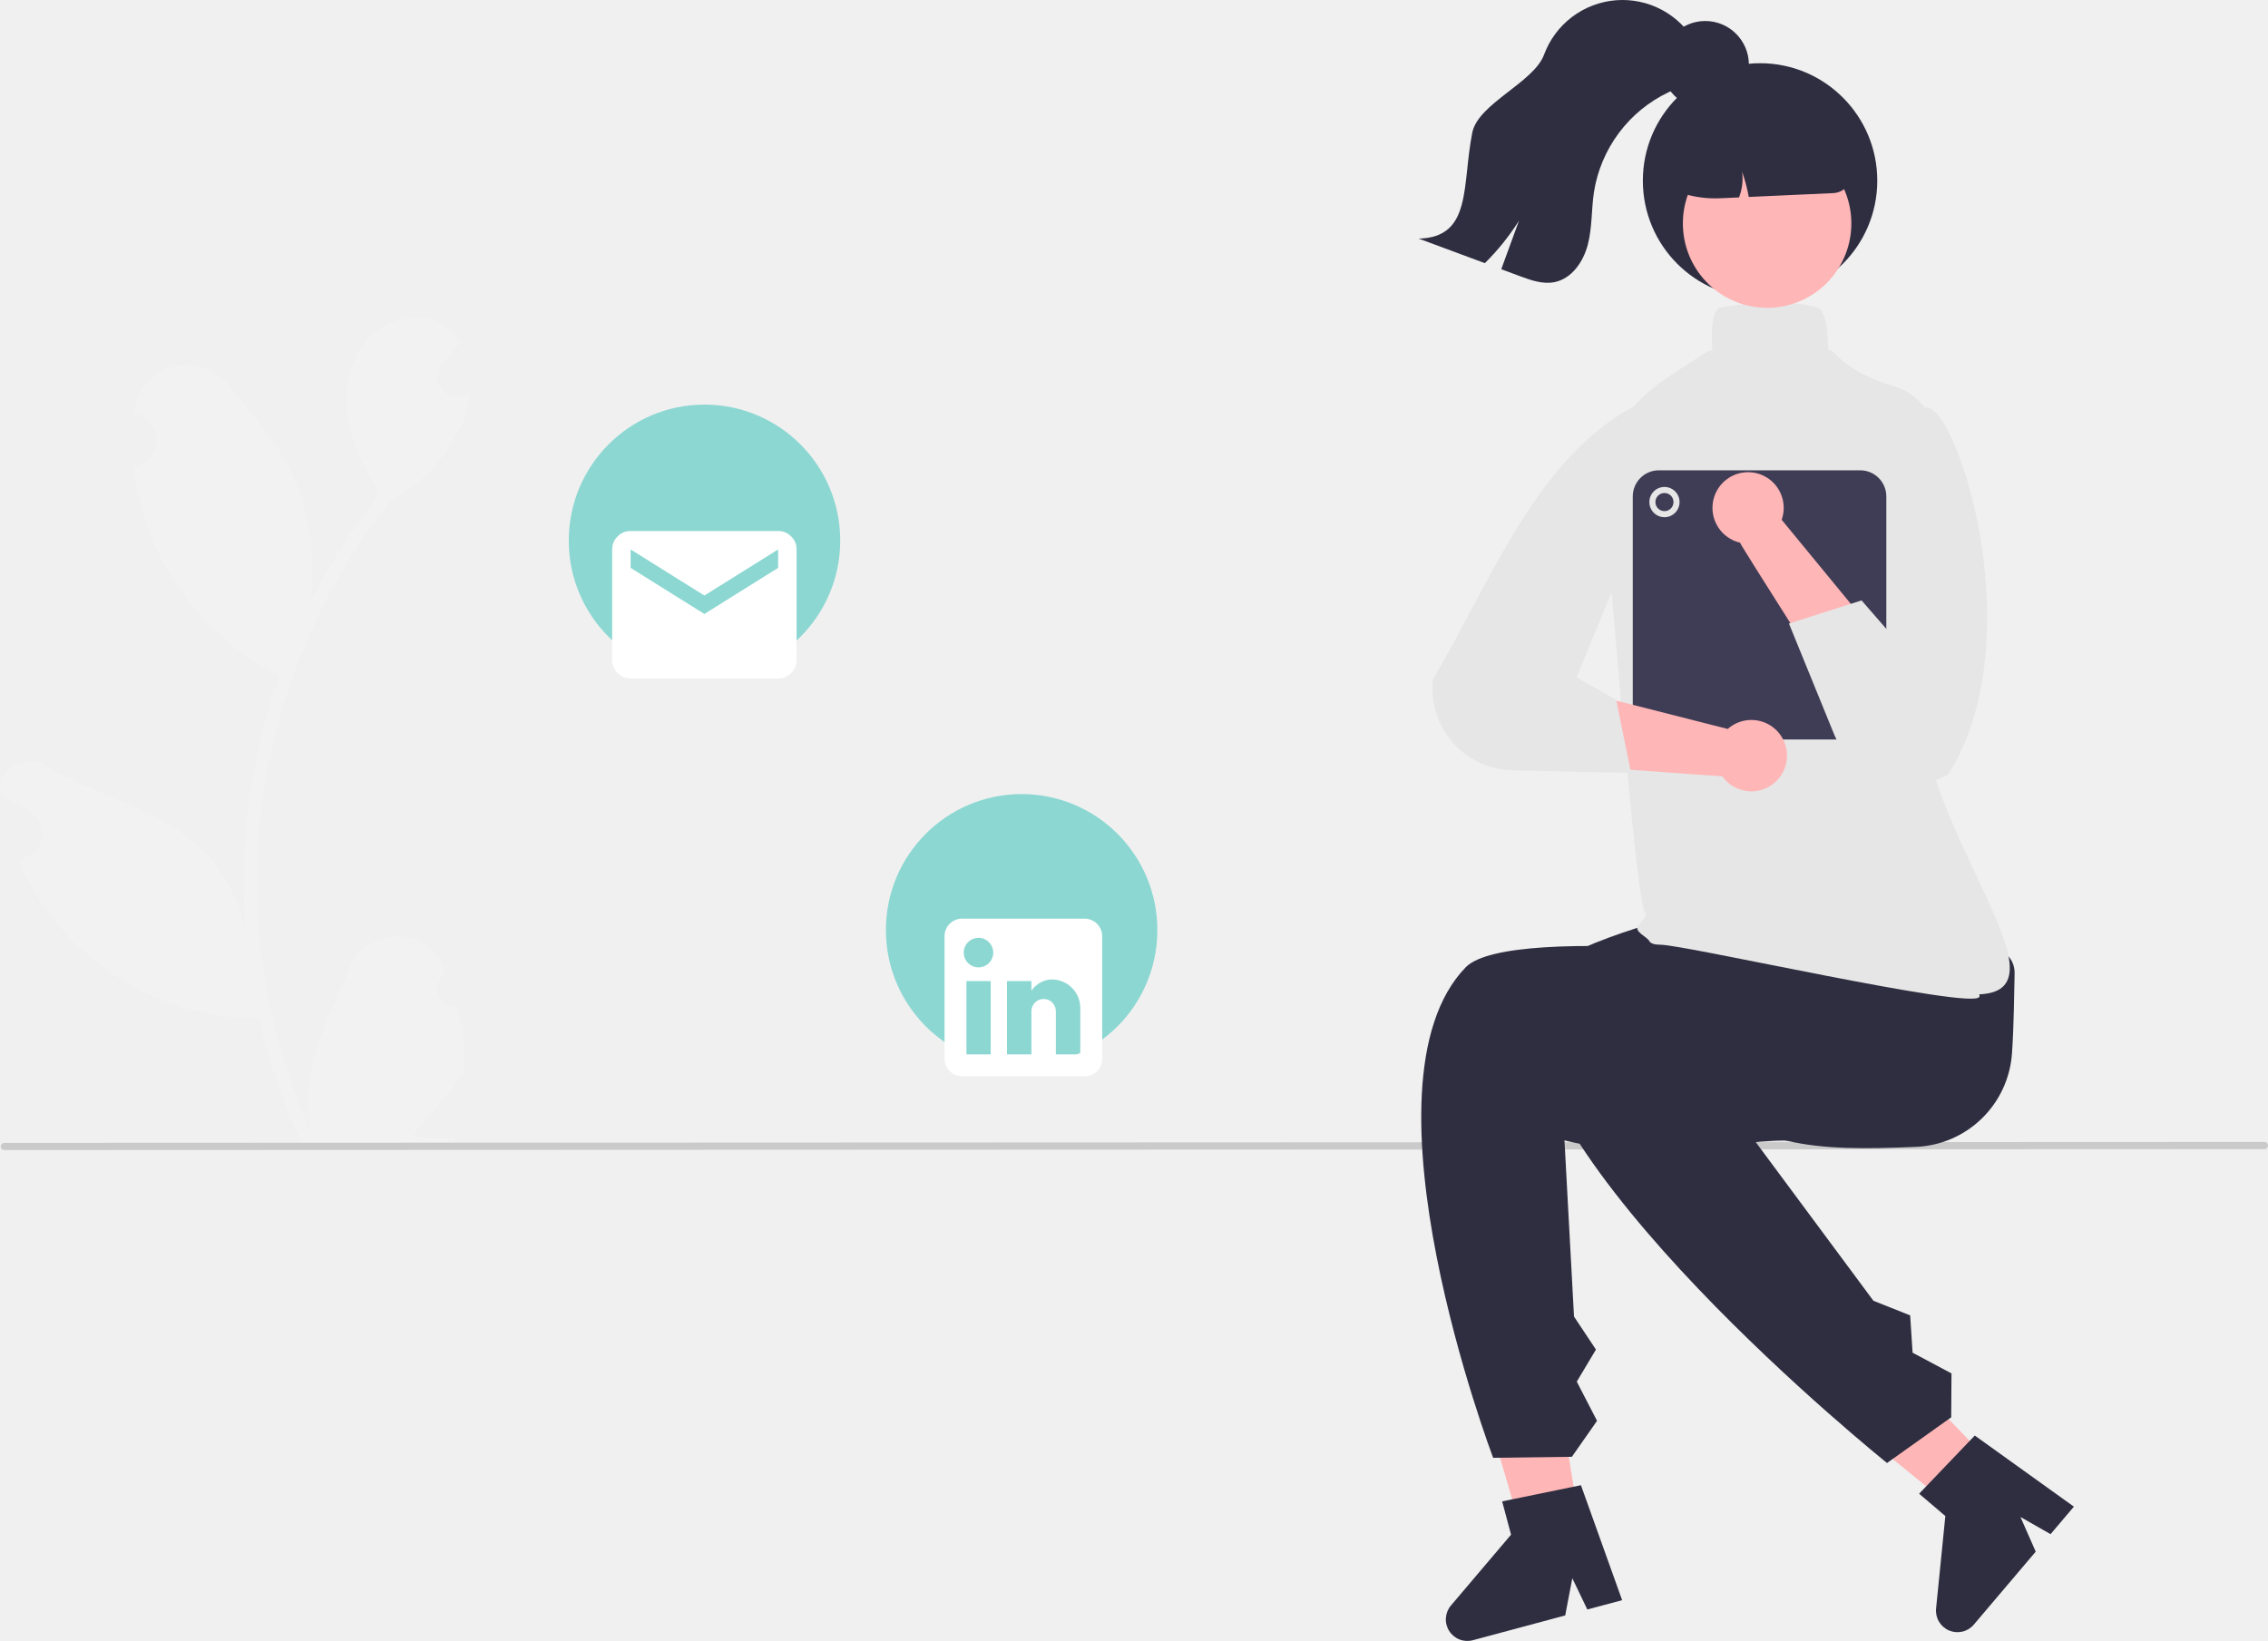
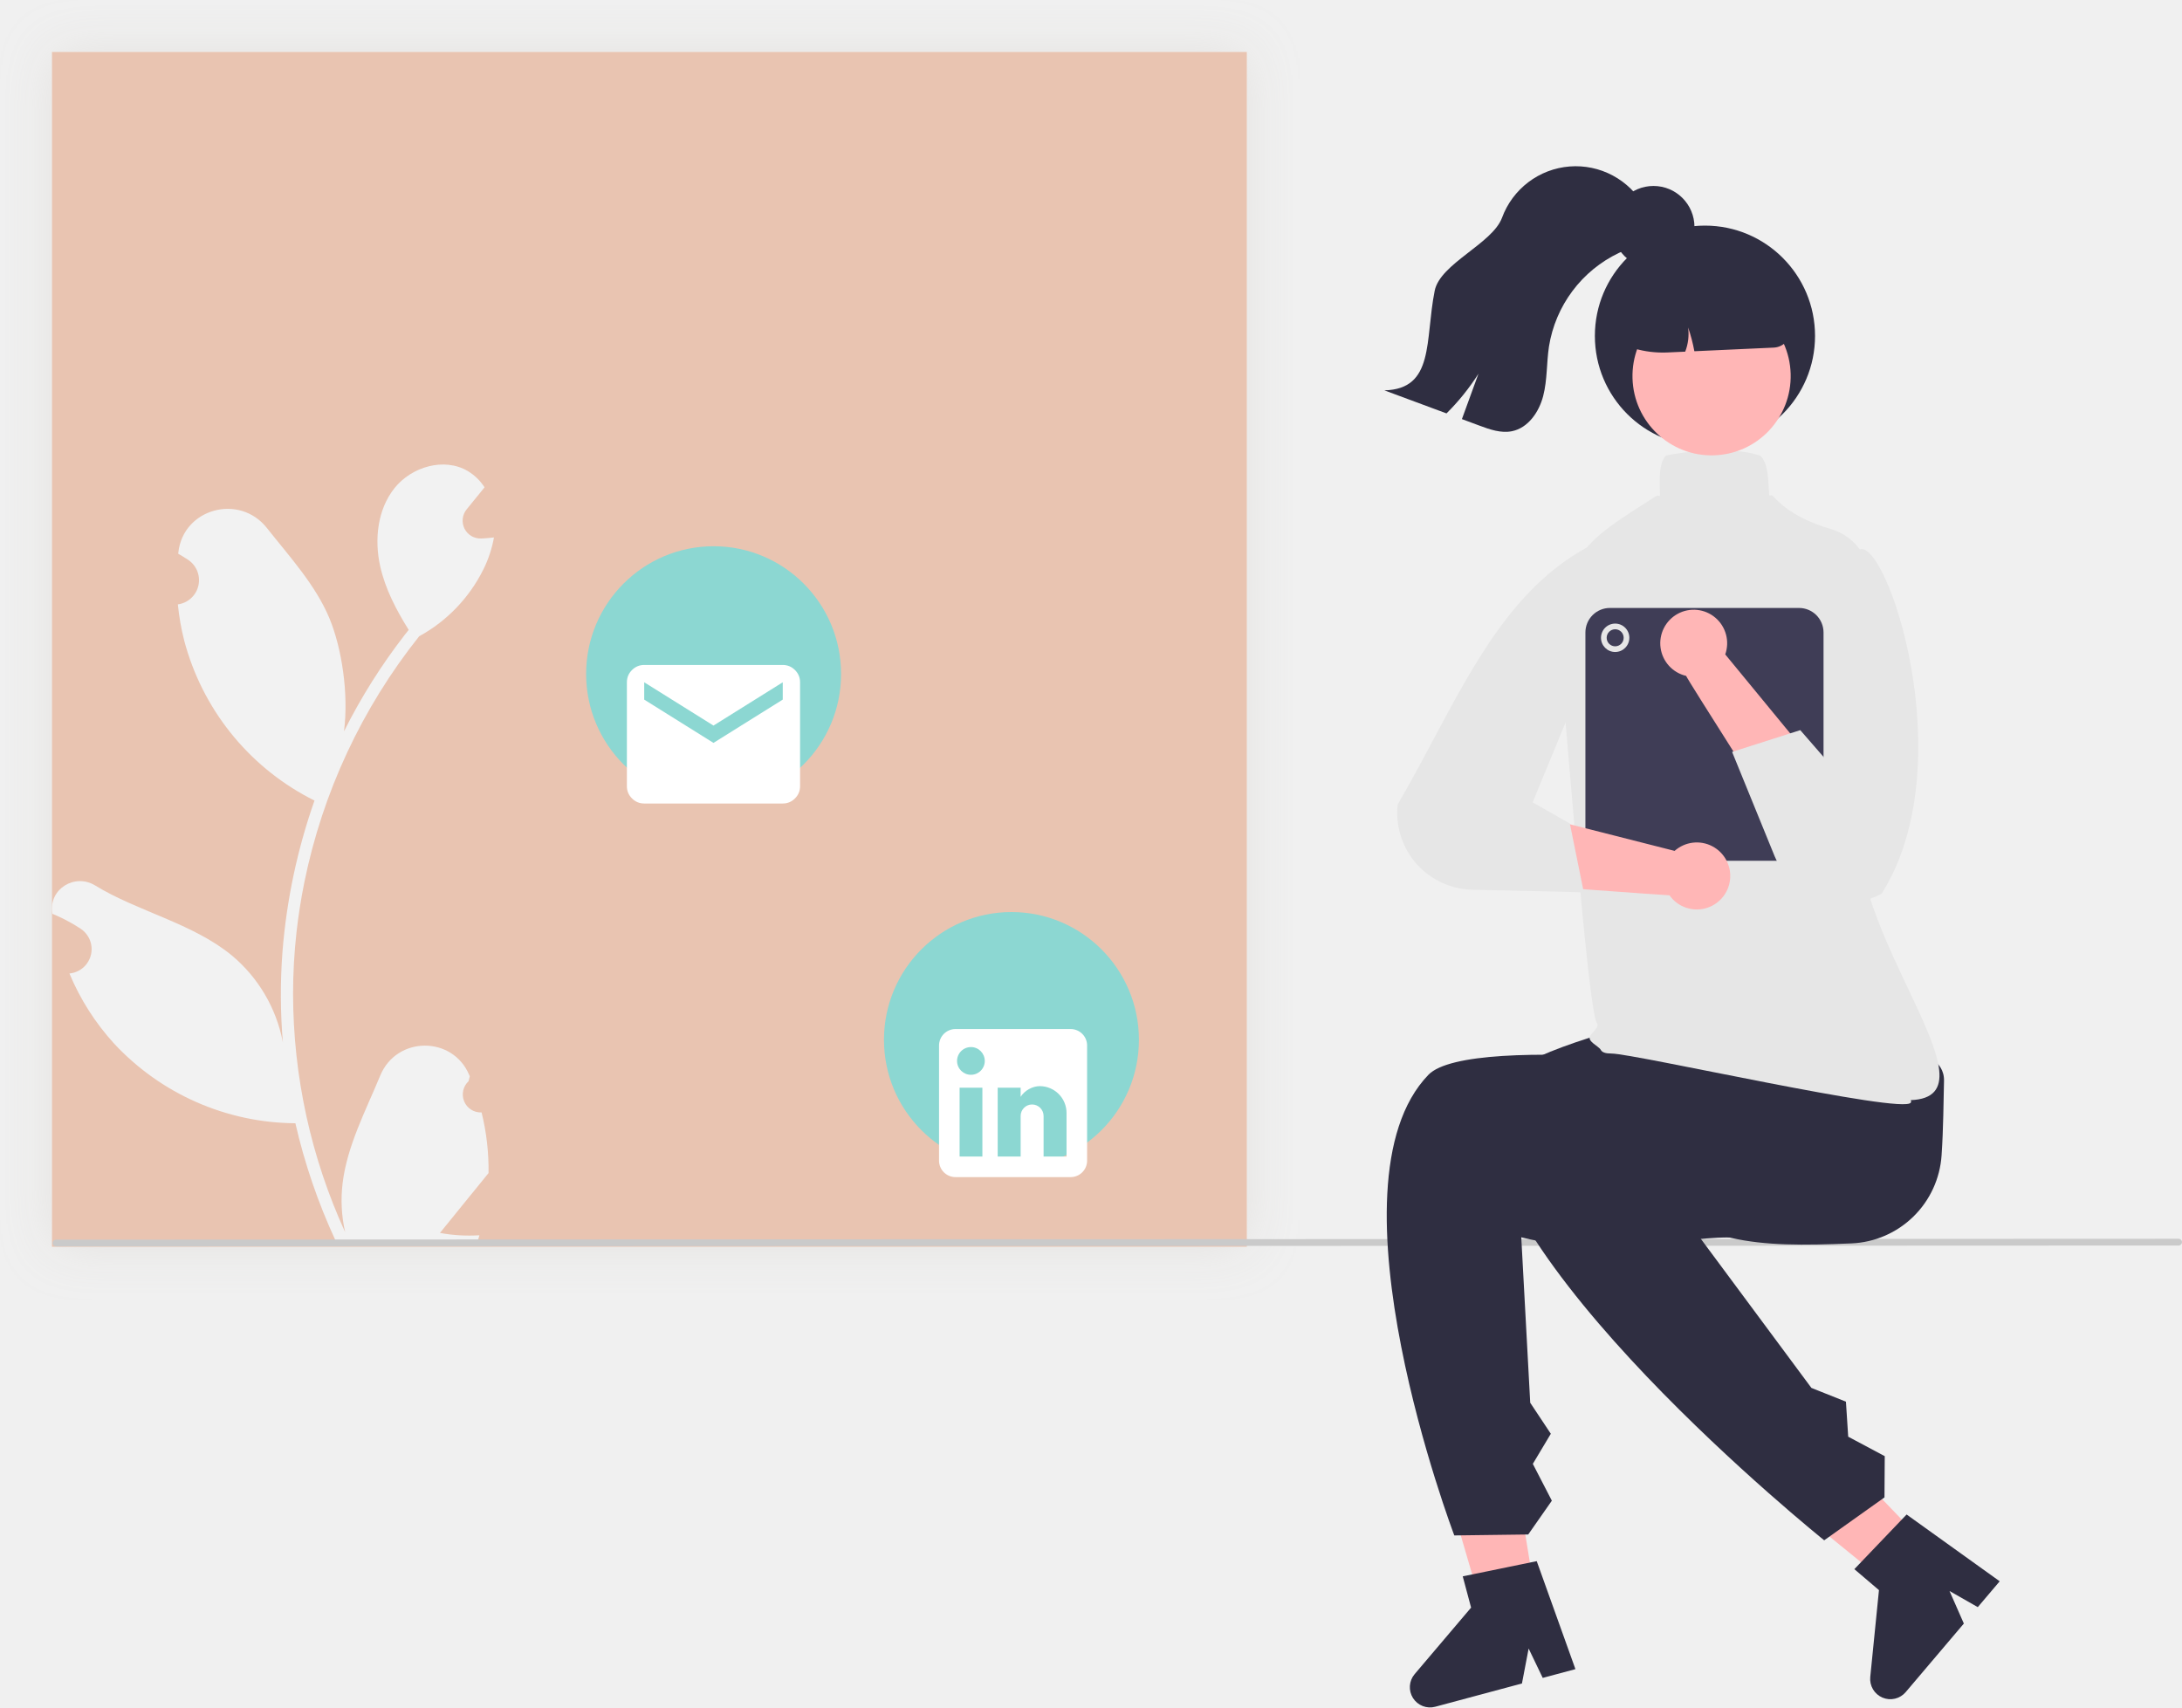
- <svg xmlns="http://www.w3.org/2000/svg" width="615" height="445" viewBox="0 0 615 445" fill="none">
-   <g clip-path="url(#clip0_861_271)">
-     <path d="M124.045 273.201C122.982 273.25 121.93 272.971 121.031 272.401C120.133 271.83 119.43 270.997 119.02 270.014C118.61 269.03 118.511 267.944 118.737 266.902C118.963 265.861 119.504 264.914 120.285 264.19C120.416 263.669 120.509 263.295 120.64 262.774C120.593 262.661 120.546 262.547 120.499 262.434C115.723 251.021 99.535 251.1 94.799 262.53C90.596 272.675 85.245 282.837 83.927 293.563C83.347 298.304 83.591 303.11 84.65 307.768C74.778 286.187 69.651 262.732 69.618 238.992C69.616 233.035 69.947 227.082 70.608 221.162C71.154 216.308 71.912 211.489 72.882 206.705C78.173 180.746 89.534 156.414 106.031 135.709C114.016 131.344 120.474 124.63 124.533 116.473C126.004 113.541 127.044 110.411 127.619 107.181C126.719 107.299 125.803 107.373 124.903 107.432C124.622 107.447 124.327 107.462 124.046 107.477L123.94 107.481C122.95 107.526 121.969 107.283 121.113 106.781C120.258 106.28 119.566 105.541 119.12 104.654C118.674 103.768 118.493 102.771 118.599 101.783C118.705 100.796 119.094 99.861 119.719 99.09C120.108 98.61 120.497 98.131 120.886 97.652C121.477 96.912 122.082 96.187 122.673 95.447C122.741 95.377 122.805 95.302 122.865 95.225C123.544 94.381 124.223 93.553 124.903 92.709C123.663 90.781 121.995 89.165 120.03 87.989C113.223 83.994 103.831 86.761 98.914 92.931C93.982 99.102 93.052 107.758 94.765 115.467C96.227 122.066 99.416 128.118 103.004 133.874C102.635 134.348 102.251 134.807 101.882 135.28C95.134 143.976 89.253 153.313 84.322 163.158C85.717 152.239 83.658 139.084 80.147 130.604C76.15 120.943 68.659 112.806 62.062 104.453C54.138 94.421 37.889 98.799 36.493 111.517C36.48 111.64 36.467 111.763 36.454 111.886C37.434 112.44 38.393 113.028 39.331 113.65C40.51 114.439 41.424 115.567 41.952 116.886C42.481 118.204 42.599 119.652 42.293 121.039C41.986 122.426 41.268 123.688 40.233 124.66C39.199 125.631 37.895 126.267 36.494 126.483L36.351 126.506C36.7 130.044 37.317 133.551 38.196 136.997C40.745 146.614 45.249 155.6 51.426 163.392C57.603 171.183 65.32 177.612 74.093 182.275C74.668 182.571 75.23 182.867 75.805 183.148C70.852 197.216 67.745 211.869 66.562 226.74C65.892 235.513 65.932 244.326 66.68 253.093C66.665 252.99 66.65 252.886 66.636 252.782C64.746 243.034 59.556 234.238 51.944 227.879C40.637 218.572 24.663 215.145 12.465 207.663C6.594 204.062 -0.93 208.716 0.094 215.538C0.111 215.646 0.127 215.755 0.144 215.864C1.963 216.606 3.733 217.461 5.445 218.424C6.425 218.978 7.384 219.566 8.323 220.188C9.502 220.977 10.415 222.105 10.944 223.423C11.472 224.742 11.591 226.19 11.284 227.577C10.977 228.964 10.259 230.226 9.225 231.198C8.19 232.169 6.887 232.805 5.485 233.021L5.342 233.043C5.239 233.058 5.15 233.073 5.047 233.088C8.153 240.522 12.514 247.364 17.937 253.315C24.637 260.519 32.734 266.276 41.733 270.232C50.731 274.189 60.442 276.262 70.268 276.324H70.283C72.95 287.94 76.815 299.246 81.815 310.061H123.012C123.16 309.603 123.293 309.129 123.426 308.67C119.613 308.911 115.784 308.682 112.026 307.99C115.083 304.231 118.14 300.443 121.196 296.685C121.264 296.615 121.328 296.541 121.388 296.463C122.939 294.539 124.504 292.631 126.054 290.707L126.055 290.705C126.138 284.808 125.463 278.926 124.046 273.202L124.045 273.201Z" fill="#F2F2F2" />
-     <path d="M614.026 311.631L1.181 311.883C0.922 311.883 0.675 311.78 0.492 311.597C0.309 311.414 0.206 311.166 0.206 310.907C0.206 310.648 0.309 310.399 0.492 310.216C0.675 310.033 0.922 309.93 1.181 309.93L614.026 309.678C614.284 309.678 614.532 309.781 614.715 309.964C614.898 310.147 615 310.396 615 310.655C615 310.914 614.898 311.162 614.715 311.345C614.532 311.528 614.284 311.631 614.026 311.631Z" fill="#CACACA" />
-     <path d="M519.586 311.013C491.681 312.195 475.903 311.335 455.561 293.641C441.712 293.272 430.703 283.235 431.02 271.268C431.338 259.3 442.864 249.864 456.713 250.233L506.999 252.622C520.848 252.991 546.604 252.138 546.287 264.105C546.131 269.981 546.128 277.601 545.584 285.583C545.136 292.286 542.236 298.588 537.438 303.28C532.641 307.973 526.284 310.726 519.586 311.013Z" fill="#2F2E41" />
-     <path d="M429.956 423.038L415.548 425.397L399.612 370.831L420.877 367.349L429.956 423.038Z" fill="#FFB6B6" />
-     <path d="M424.231 309.257C451.094 315.876 470.929 308.422 487.266 309.388C496.553 293.685 526.198 273.739 510.023 265.343C501.016 260.667 409.447 249.889 397.426 262.329C366.516 294.317 404.894 395.337 404.894 395.337L426.24 395.061L433.059 385.307L427.566 374.676L432.762 365.984L426.815 357.03L424.231 309.257Z" fill="#2F2E41" />
-     <path d="M439.866 433.941L430.427 436.473L426.356 427.995L424.427 438.083L399.392 444.801C398.192 445.123 396.921 445.052 395.764 444.599C394.607 444.145 393.624 443.333 392.96 442.281C392.297 441.229 391.986 439.992 392.073 438.75C392.161 437.508 392.642 436.327 393.447 435.379L409.742 416.178L407.33 407.15L428.694 402.765L439.866 433.941Z" fill="#2F2E41" />
-     <path d="M548.028 405.254L537.512 415.402L493.446 379.59L508.965 364.612L548.028 405.254Z" fill="#FFB6B6" />
-     <path d="M463.263 292.424C487.888 301.929 509.424 291.359 530.701 279.107C529.432 260.897 528.724 234.641 510.654 236.948C500.591 238.233 417.42 252.005 414.588 269.088C407.306 313.013 511.694 396.742 511.694 396.742L529.098 384.355L529.175 372.445L518.625 366.828L517.969 356.717L507.997 352.739L463.263 292.424Z" fill="#2F2E41" />
-     <path d="M562.365 408.578L556.036 416.039L547.877 411.383L552.014 420.781L535.229 440.569C534.424 441.518 533.338 442.184 532.129 442.47C530.92 442.757 529.651 442.648 528.508 442.161C527.365 441.673 526.407 440.832 525.775 439.761C525.143 438.689 524.868 437.443 524.993 436.205L527.506 411.126L520.399 405.073L535.488 389.294L562.365 408.578Z" fill="#2F2E41" />
-     <path d="M450.28 256.196C448.546 256.196 447.56 255.855 447.179 255.124C446.619 254.051 443.045 252.65 444.169 251.026C444.954 249.895 446.847 248.38 446.118 247.508C443.31 244.148 436.3 147.768 434.648 134.62C434.242 130.55 434.792 126.442 436.255 122.624C440.883 109.484 447.2 105.446 459.784 97.402C460.806 96.749 461.87 96.067 462.976 95.356C464.406 94.434 464.327 96.586 464.242 93.351C464.149 89.756 464.052 86.038 465.809 83.715L465.924 83.563L466.108 83.52C470.359 82.535 484.657 80.707 493.124 83.533L493.241 83.573L493.329 83.66C495.34 85.676 495.523 89.58 495.701 93.355C495.846 96.455 495.983 94.175 497.121 95.447C501.471 100.305 508.025 103.113 513.491 104.706C516.918 105.692 519.919 107.796 522.017 110.684C524.116 113.572 525.194 117.079 525.079 120.65C524.486 138.637 524.952 167.08 521.888 187.123C516.789 220.482 563.342 268.657 536.678 269.647C536.746 269.752 536.784 269.873 536.788 269.998C536.791 270.123 536.761 270.247 536.7 270.355C534.797 273.919 456.818 256.196 450.28 256.196Z" fill="#E6E6E6" />
-     <path d="M477.266 80.842C494.819 80.842 509.049 66.582 509.049 48.992C509.049 31.402 494.819 17.142 477.266 17.142C459.712 17.142 445.482 31.402 445.482 48.992C445.482 66.582 459.712 80.842 477.266 80.842Z" fill="#2F2E41" />
-     <path d="M479.825 83.471C492.434 83.113 502.367 72.579 502.01 59.943C501.652 47.307 491.141 37.353 478.531 37.711C465.921 38.069 455.988 48.603 456.345 61.24C456.703 73.876 467.215 83.829 479.825 83.471Z" fill="#FFB6B6" />
-     <path d="M479.398 25.684L470.139 25.947C464.304 26.117 458.775 28.601 454.765 32.852C450.755 37.103 448.592 42.775 448.75 48.623L448.756 48.828L448.925 48.934C453.957 52.271 459.898 53.965 465.93 53.782L466.45 53.767L471.566 53.535C472.427 51.315 472.715 48.912 472.403 46.551C473.176 48.789 473.779 51.083 474.207 53.413L497.163 52.365C498.499 52.299 499.756 51.712 500.666 50.731C501.576 49.749 502.067 48.449 502.034 47.109C501.862 41.262 499.382 35.722 495.138 31.705C490.895 27.689 485.234 25.523 479.398 25.684Z" fill="#2F2E41" />
-     <path d="M460.947 19.94C458.857 22.523 455.502 23.599 452.486 24.998C447.166 27.519 442.541 31.302 439.01 36.02C435.479 40.738 433.15 46.247 432.224 52.071C431.514 56.813 431.762 61.694 430.559 66.332C429.364 70.97 426.211 75.576 421.525 76.508C418.354 77.143 415.125 76.001 412.094 74.869C410.426 74.252 408.759 73.632 407.092 73.01C408.689 68.638 410.284 64.266 411.875 59.894C409.236 64.052 406.138 67.9 402.641 71.365C396.666 69.145 390.686 66.926 384.701 64.708C399.262 64.35 396.377 50.257 399.232 35.954C400.802 28.095 415.898 22.374 418.677 14.86C420.178 10.785 422.813 7.226 426.27 4.604C429.727 1.982 433.861 0.408 438.182 0.067C442.504 -0.273 446.833 0.634 450.656 2.681C454.48 4.729 457.638 7.831 459.757 11.621C462.78 12.73 462.998 17.391 460.947 19.94Z" fill="#2F2E41" />
-     <path d="M462.403 29.413C468.939 29.413 474.238 24.103 474.238 17.553C474.238 11.003 468.939 5.693 462.403 5.693C455.867 5.693 450.568 11.003 450.568 17.553C450.568 24.103 455.867 29.413 462.403 29.413Z" fill="#2F2E41" />
-     <path d="M504.444 200.539H449.805C447.934 200.537 446.14 199.792 444.817 198.466C443.494 197.14 442.75 195.343 442.748 193.468V134.613C442.75 132.738 443.494 130.941 444.817 129.615C446.14 128.289 447.934 127.544 449.805 127.542H504.444C506.315 127.544 508.108 128.289 509.431 129.615C510.754 130.941 511.499 132.738 511.501 134.613V193.468C511.499 195.343 510.754 197.14 509.431 198.466C508.108 199.792 506.315 200.537 504.444 200.539Z" fill="#3F3D56" />
-     <path d="M451.342 140.255C453.602 140.255 455.434 138.418 455.434 136.154C455.434 133.889 453.602 132.052 451.342 132.052C449.082 132.052 447.249 133.889 447.249 136.154C447.249 138.418 449.082 140.255 451.342 140.255Z" fill="#E6E6E6" />
-     <path d="M451.342 138.614C452.698 138.614 453.797 137.512 453.797 136.153C453.797 134.795 452.698 133.693 451.342 133.693C449.986 133.693 448.886 134.795 448.886 136.153C448.886 137.512 449.986 138.614 451.342 138.614Z" fill="#3F3D56" />
-     <path d="M468.503 197.682L430.973 188.145L425.14 207.495C425.14 207.495 465.516 210.492 467.026 210.505C468.154 212.106 469.741 213.325 471.576 214.003C473.411 214.68 475.408 214.783 477.303 214.298C479.198 213.813 480.901 212.763 482.188 211.287C483.474 209.811 484.283 207.978 484.507 206.031C484.731 204.084 484.361 202.115 483.444 200.384C482.527 198.653 481.108 197.242 479.373 196.337C477.638 195.432 475.671 195.076 473.73 195.316C471.789 195.556 469.966 196.381 468.503 197.682Z" fill="#FFB6B6" />
-     <path d="M443.458 109.93C416.699 124.26 404.972 156.204 388.554 184.277C388.215 187.344 388.518 190.448 389.445 193.391C390.371 196.334 391.9 199.051 393.934 201.369C395.968 203.686 398.462 205.552 401.256 206.848C404.051 208.145 407.085 208.842 410.164 208.897L442.282 209.638L438.256 189.779L427.513 183.663L440.211 152.881L443.458 109.93Z" fill="#E6E6E6" />
-     <path d="M483.125 140.955L508.74 172.103L498.161 188.899C498.161 188.899 472.406 148.55 471.825 147.154C469.921 146.709 468.196 145.695 466.879 144.246C465.562 142.797 464.715 140.982 464.45 139.041C464.185 137.099 464.515 135.122 465.395 133.372C466.276 131.623 467.666 130.182 469.381 129.241C471.096 128.299 473.056 127.902 475.002 128.102C476.947 128.301 478.786 129.088 480.276 130.357C481.766 131.627 482.836 133.32 483.344 135.212C483.853 137.105 483.776 139.107 483.125 140.955Z" fill="#FFB6B6" />
-     <path d="M521.732 110.727C529.463 106.446 552.014 172.474 528.284 210.027C525.576 211.497 522.592 212.384 519.523 212.632C516.453 212.88 513.366 212.483 510.458 211.467C507.55 210.451 504.885 208.839 502.635 206.732C500.384 204.626 498.597 202.072 497.388 199.234L485.104 169.107L504.786 162.819L514.185 173.628L512.877 152.124L524.065 121.562L521.732 110.727Z" fill="#E6E6E6" />
-     <path d="M277.031 289.106C297.357 289.106 313.835 272.593 313.835 252.224C313.835 231.855 297.357 215.342 277.031 215.342C256.704 215.342 240.226 231.855 240.226 252.224C240.226 272.593 256.704 289.106 277.031 289.106Z" fill="#8CD7D2" />
-     <path d="M294.125 249.125C295.385 249.125 296.593 249.625 297.484 250.516C298.375 251.407 298.875 252.615 298.875 253.875V287.125C298.875 288.385 298.375 289.593 297.484 290.484C296.593 291.375 295.385 291.875 294.125 291.875H260.875C259.615 291.875 258.407 291.375 257.516 290.484C256.625 289.593 256.125 288.385 256.125 287.125V253.875C256.125 252.615 256.625 251.407 257.516 250.516C258.407 249.625 259.615 249.125 260.875 249.125H294.125ZM292.938 285.938V273.35C292.938 271.297 292.122 269.327 290.67 267.875C289.218 266.423 287.248 265.607 285.195 265.607C283.176 265.607 280.825 266.842 279.685 268.695V266.059H273.059V285.938H279.685V274.229C279.685 272.4 281.158 270.904 282.986 270.904C283.868 270.904 284.714 271.254 285.337 271.878C285.961 272.501 286.311 273.347 286.311 274.229V285.938H292.938ZM265.34 262.33C266.398 262.33 267.413 261.91 268.161 261.161C268.91 260.413 269.33 259.398 269.33 258.34C269.33 256.131 267.549 254.326 265.34 254.326C264.275 254.326 263.255 254.749 262.502 255.502C261.749 256.255 261.326 257.275 261.326 258.34C261.326 260.549 263.131 262.33 265.34 262.33ZM268.641 285.938V266.059H262.062V285.938H268.641Z" fill="white" />
-     <path d="M191.035 183.485C211.361 183.485 227.839 166.973 227.839 146.603C227.839 126.234 211.361 109.722 191.035 109.722C170.708 109.722 154.23 126.234 154.23 146.603C154.23 166.973 170.708 183.485 191.035 183.485Z" fill="#8CD7D2" />
-     <path d="M171 184C169.625 184 168.448 183.51 167.468 182.53C166.488 181.55 165.998 180.373 166 179V149C166 147.625 166.49 146.448 167.47 145.468C168.45 144.488 169.627 143.998 171 144H211C212.375 144 213.553 144.49 214.533 145.47C215.513 146.45 216.002 147.627 216 149V179C216 180.375 215.51 181.553 214.53 182.533C213.55 183.513 212.373 184.002 211 184H171ZM191 166.5L211 154V149L191 161.5L171 149V154L191 166.5Z" fill="white" />
+ <svg xmlns="http://www.w3.org/2000/svg" width="630" height="493" viewBox="0 0 630 493" fill="none">
+   <g filter="url(#filter0_d_1065_7)">
+     <rect x="15" y="15" width="345" height="345" fill="#E9C4B1" />
+   </g>
+   <g clip-path="url(#clip0_1065_7)">
+     <path d="M139.045 321.201C137.982 321.25 136.93 320.971 136.031 320.401C135.133 319.83 134.43 318.997 134.02 318.014C133.61 317.03 133.511 315.944 133.737 314.902C133.963 313.861 134.504 312.914 135.285 312.19C135.416 311.669 135.509 311.295 135.64 310.774C135.593 310.661 135.546 310.547 135.499 310.434C130.723 299.021 114.535 299.1 109.799 310.53C105.596 320.675 100.244 330.837 98.927 341.563C98.347 346.304 98.591 351.11 99.65 355.768C89.778 334.187 84.651 310.732 84.618 286.992C84.616 281.035 84.947 275.082 85.608 269.162C86.154 264.308 86.912 259.489 87.882 254.705C93.173 228.746 104.534 204.414 121.031 183.709C129.016 179.344 135.474 172.63 139.533 164.473C141.004 161.541 142.044 158.411 142.619 155.181C141.719 155.299 140.803 155.373 139.903 155.432C139.622 155.447 139.327 155.462 139.046 155.477L138.94 155.481C137.95 155.526 136.969 155.283 136.113 154.781C135.258 154.28 134.566 153.541 134.12 152.654C133.674 151.768 133.493 150.771 133.599 149.783C133.705 148.796 134.094 147.861 134.719 147.09C135.108 146.61 135.497 146.131 135.886 145.652C136.477 144.912 137.082 144.187 137.673 143.447C137.741 143.377 137.805 143.302 137.865 143.225C138.544 142.381 139.223 141.553 139.903 140.709C138.663 138.781 136.995 137.166 135.03 135.989C128.223 131.994 118.831 134.761 113.914 140.931C108.982 147.102 108.052 155.758 109.765 163.467C111.227 170.066 114.416 176.118 118.004 181.874C117.635 182.348 117.251 182.807 116.882 183.28C110.134 191.976 104.253 201.313 99.322 211.158C100.717 200.239 98.658 187.084 95.147 178.604C91.15 168.943 83.659 160.806 77.062 152.453C69.138 142.421 52.889 146.799 51.493 159.517C51.48 159.64 51.467 159.763 51.454 159.886C52.434 160.44 53.393 161.028 54.331 161.65C55.51 162.439 56.424 163.567 56.952 164.886C57.481 166.204 57.599 167.652 57.293 169.039C56.986 170.426 56.268 171.688 55.233 172.66C54.199 173.631 52.895 174.267 51.494 174.483L51.351 174.506C51.7 178.044 52.317 181.551 53.196 184.997C55.745 194.614 60.249 203.6 66.426 211.392C72.603 219.183 80.32 225.612 89.093 230.275C89.668 230.571 90.23 230.867 90.805 231.148C85.852 245.216 82.745 259.869 81.562 274.74C80.892 283.513 80.932 292.326 81.68 301.093C81.665 300.99 81.65 300.886 81.636 300.782C79.746 291.034 74.556 282.238 66.944 275.879C55.637 266.572 39.663 263.145 27.465 255.663C21.594 252.062 14.07 256.716 15.095 263.538C15.111 263.646 15.127 263.755 15.144 263.864C16.963 264.606 18.733 265.461 20.445 266.424C21.425 266.978 22.384 267.566 23.323 268.188C24.502 268.977 25.415 270.105 25.944 271.423C26.472 272.742 26.591 274.19 26.284 275.577C25.977 276.964 25.259 278.226 24.225 279.198C23.19 280.169 21.887 280.805 20.485 281.021L20.342 281.043C20.238 281.058 20.15 281.073 20.047 281.088C23.154 288.522 27.514 295.364 32.937 301.315C39.637 308.519 47.734 314.276 56.733 318.232C65.731 322.189 75.442 324.262 85.268 324.324H85.283C87.95 335.94 91.815 347.246 96.815 358.061H138.012C138.16 357.603 138.293 357.129 138.426 356.67C134.613 356.911 130.784 356.682 127.026 355.99C130.083 352.231 133.14 348.443 136.196 344.685C136.264 344.615 136.328 344.541 136.388 344.463C137.939 342.539 139.504 340.631 141.054 338.707L141.055 338.705C141.138 332.808 140.463 326.926 139.046 321.202L139.045 321.201Z" fill="#F2F2F2" />
+     <path d="M629.026 359.631L16.181 359.883C15.922 359.883 15.675 359.78 15.492 359.597C15.309 359.414 15.206 359.166 15.206 358.907C15.206 358.648 15.309 358.399 15.492 358.216C15.675 358.033 15.922 357.93 16.181 357.93L629.026 357.678C629.284 357.678 629.532 357.781 629.715 357.964C629.898 358.147 630 358.396 630 358.655C630 358.914 629.898 359.162 629.715 359.345C629.532 359.528 629.284 359.631 629.026 359.631Z" fill="#CACACA" />
+     <path d="M534.586 359.013C506.681 360.195 490.903 359.335 470.561 341.641C456.712 341.272 445.703 331.235 446.02 319.268C446.338 307.3 457.864 297.864 471.713 298.233L521.999 300.622C535.848 300.991 561.604 300.138 561.287 312.105C561.131 317.981 561.128 325.601 560.584 333.583C560.136 340.286 557.236 346.588 552.438 351.28C547.641 355.973 541.284 358.726 534.586 359.013Z" fill="#2F2E41" />
+     <path d="M444.956 471.038L430.548 473.397L414.612 418.831L435.877 415.349L444.956 471.038Z" fill="#FFB6B6" />
+     <path d="M439.231 357.257C466.094 363.876 485.929 356.422 502.266 357.388C511.553 341.685 541.198 321.739 525.023 313.343C516.016 308.667 424.447 297.889 412.426 310.329C381.516 342.317 419.894 443.337 419.894 443.337L441.24 443.061L448.059 433.307L442.566 422.676L447.762 413.984L441.815 405.03L439.231 357.257Z" fill="#2F2E41" />
+     <path d="M454.866 481.941L445.427 484.473L441.356 475.995L439.427 486.083L414.392 492.801C413.192 493.123 411.921 493.052 410.764 492.599C409.607 492.145 408.624 491.333 407.96 490.281C407.297 489.229 406.986 487.992 407.073 486.75C407.161 485.508 407.642 484.327 408.447 483.379L424.742 464.178L422.33 455.15L443.694 450.765L454.866 481.941Z" fill="#2F2E41" />
+     <path d="M563.028 453.254L552.512 463.402L508.446 427.59L523.965 412.612L563.028 453.254Z" fill="#FFB6B6" />
+     <path d="M478.263 340.424C502.888 349.929 524.424 339.359 545.701 327.107C544.432 308.897 543.724 282.641 525.654 284.948C515.591 286.233 432.42 300.005 429.588 317.088C422.306 361.013 526.694 444.742 526.694 444.742L544.098 432.355L544.175 420.445L533.625 414.828L532.969 404.717L522.997 400.739L478.263 340.424Z" fill="#2F2E41" />
+     <path d="M577.365 456.578L571.036 464.039L562.877 459.383L567.014 468.781L550.229 488.569C549.424 489.518 548.338 490.184 547.129 490.47C545.92 490.757 544.651 490.648 543.508 490.161C542.365 489.673 541.407 488.832 540.775 487.761C540.143 486.689 539.868 485.443 539.993 484.205L542.506 459.126L535.399 453.073L550.488 437.294L577.365 456.578Z" fill="#2F2E41" />
+     <path d="M465.28 304.196C463.546 304.196 462.56 303.855 462.179 303.124C461.619 302.051 458.045 300.65 459.169 299.026C459.954 297.895 461.847 296.38 461.118 295.508C458.31 292.148 451.3 195.768 449.648 182.62C449.242 178.55 449.792 174.442 451.255 170.624C455.883 157.484 462.2 153.446 474.784 145.402C475.806 144.749 476.87 144.067 477.976 143.356C479.406 142.434 479.327 144.586 479.242 141.351C479.149 137.756 479.052 134.038 480.809 131.714L480.924 131.563L481.108 131.52C485.359 130.535 499.657 128.707 508.124 131.533L508.241 131.573L508.329 131.66C510.34 133.676 510.523 137.58 510.701 141.355C510.846 144.455 510.983 142.175 512.121 143.447C516.471 148.305 523.025 151.113 528.491 152.706C531.918 153.692 534.919 155.796 537.017 158.684C539.116 161.572 540.194 165.079 540.079 168.65C539.486 186.637 539.952 215.08 536.888 235.123C531.789 268.482 578.342 316.657 551.678 317.647C551.746 317.752 551.784 317.873 551.788 317.998C551.791 318.123 551.761 318.247 551.7 318.355C549.797 321.919 471.818 304.196 465.28 304.196Z" fill="#E6E6E6" />
+     <path d="M492.266 128.842C509.819 128.842 524.049 114.583 524.049 96.992C524.049 79.402 509.819 65.142 492.266 65.142C474.712 65.142 460.482 79.402 460.482 96.992C460.482 114.583 474.712 128.842 492.266 128.842Z" fill="#2F2E41" />
+     <path d="M494.825 131.471C507.434 131.113 517.367 120.579 517.01 107.943C516.652 95.307 506.141 85.353 493.531 85.711C480.921 86.069 470.988 96.603 471.345 109.24C471.703 121.876 482.215 131.829 494.825 131.471Z" fill="#FFB6B6" />
+     <path d="M494.398 73.684L485.139 73.947C479.304 74.117 473.775 76.601 469.765 80.852C465.755 85.103 463.592 90.775 463.75 96.623L463.756 96.828L463.925 96.934C468.957 100.271 474.898 101.964 480.93 101.782L481.45 101.768L486.566 101.535C487.427 99.315 487.715 96.912 487.403 94.551C488.176 96.79 488.779 99.083 489.207 101.413L512.163 100.365C513.499 100.299 514.756 99.713 515.666 98.731C516.576 97.749 517.067 96.449 517.034 95.109C516.862 89.262 514.382 83.722 510.138 79.705C505.895 75.689 500.234 73.523 494.398 73.684Z" fill="#2F2E41" />
+     <path d="M475.947 67.94C473.857 70.523 470.502 71.599 467.486 72.998C462.166 75.519 457.541 79.302 454.01 84.02C450.479 88.738 448.15 94.247 447.224 100.071C446.514 104.813 446.762 109.694 445.559 114.332C444.364 118.97 441.211 123.576 436.525 124.508C433.354 125.143 430.125 124.001 427.094 122.869C425.426 122.252 423.759 121.632 422.092 121.01C423.689 116.638 425.284 112.266 426.875 107.894C424.236 112.052 421.138 115.9 417.641 119.365C411.666 117.145 405.686 114.926 399.701 112.708C414.262 112.35 411.377 98.257 414.232 83.954C415.802 76.095 430.898 70.374 433.677 62.86C435.178 58.785 437.813 55.226 441.27 52.604C444.727 49.983 448.861 48.408 453.182 48.067C457.504 47.727 461.833 48.634 465.656 50.681C469.48 52.729 472.638 55.831 474.757 59.621C477.78 60.73 477.998 65.391 475.947 67.94Z" fill="#2F2E41" />
+     <path d="M477.403 77.413C483.939 77.413 489.238 72.103 489.238 65.553C489.238 59.003 483.939 53.693 477.403 53.693C470.867 53.693 465.568 59.003 465.568 65.553C465.568 72.103 470.867 77.413 477.403 77.413Z" fill="#2F2E41" />
+     <path d="M519.444 248.539H464.805C462.934 248.537 461.14 247.792 459.817 246.466C458.494 245.14 457.75 243.343 457.748 241.468V182.613C457.75 180.738 458.494 178.941 459.817 177.615C461.14 176.289 462.934 175.544 464.805 175.542H519.444C521.315 175.544 523.108 176.289 524.431 177.615C525.754 178.941 526.499 180.738 526.501 182.613V241.468C526.499 243.343 525.754 245.14 524.431 246.466C523.108 247.792 521.315 248.537 519.444 248.539Z" fill="#3F3D56" />
+     <path d="M466.342 188.255C468.602 188.255 470.434 186.418 470.434 184.154C470.434 181.889 468.602 180.052 466.342 180.052C464.082 180.052 462.249 181.889 462.249 184.154C462.249 186.418 464.082 188.255 466.342 188.255Z" fill="#E6E6E6" />
+     <path d="M466.342 186.614C467.698 186.614 468.797 185.512 468.797 184.153C468.797 182.795 467.698 181.693 466.342 181.693C464.986 181.693 463.886 182.795 463.886 184.153C463.886 185.512 464.986 186.614 466.342 186.614Z" fill="#3F3D56" />
+     <path d="M483.503 245.682L445.973 236.145L440.14 255.495C440.14 255.495 480.516 258.492 482.026 258.505C483.154 260.106 484.741 261.325 486.576 262.003C488.411 262.68 490.408 262.783 492.303 262.298C494.198 261.813 495.901 260.763 497.188 259.287C498.474 257.811 499.283 255.978 499.507 254.031C499.731 252.084 499.361 250.115 498.444 248.384C497.527 246.653 496.108 245.242 494.373 244.337C492.638 243.432 490.671 243.076 488.73 243.316C486.789 243.556 484.966 244.381 483.503 245.682Z" fill="#FFB6B6" />
+     <path d="M458.458 157.93C431.699 172.26 419.972 204.204 403.554 232.277C403.215 235.344 403.518 238.448 404.445 241.391C405.371 244.334 406.9 247.051 408.934 249.369C410.968 251.686 413.462 253.552 416.256 254.848C419.051 256.145 422.085 256.842 425.164 256.897L457.282 257.638L453.256 237.779L442.513 231.663L455.211 200.881L458.458 157.93Z" fill="#E6E6E6" />
+     <path d="M498.125 188.955L523.74 220.103L513.161 236.899C513.161 236.899 487.406 196.55 486.825 195.154C484.921 194.709 483.196 193.695 481.879 192.246C480.562 190.797 479.715 188.982 479.45 187.041C479.185 185.099 479.515 183.122 480.395 181.372C481.276 179.623 482.666 178.182 484.381 177.241C486.096 176.299 488.056 175.902 490.002 176.102C491.947 176.301 493.786 177.088 495.276 178.357C496.766 179.627 497.836 181.32 498.344 183.212C498.853 185.105 498.776 187.107 498.125 188.955Z" fill="#FFB6B6" />
+     <path d="M536.732 158.727C544.463 154.446 567.014 220.474 543.284 258.027C540.576 259.497 537.592 260.384 534.523 260.632C531.453 260.88 528.366 260.483 525.458 259.467C522.55 258.451 519.885 256.839 517.635 254.732C515.384 252.626 513.597 250.072 512.388 247.234L500.104 217.107L519.786 210.819L529.185 221.628L527.877 200.124L539.065 169.562L536.732 158.727Z" fill="#E6E6E6" />
+     <path d="M292.031 337.106C312.357 337.106 328.835 320.593 328.835 300.224C328.835 279.855 312.357 263.342 292.031 263.342C271.704 263.342 255.226 279.855 255.226 300.224C255.226 320.593 271.704 337.106 292.031 337.106Z" fill="#8CD7D2" />
+     <path d="M309.125 297.125C310.385 297.125 311.593 297.625 312.484 298.516C313.375 299.407 313.875 300.615 313.875 301.875V335.125C313.875 336.385 313.375 337.593 312.484 338.484C311.593 339.375 310.385 339.875 309.125 339.875H275.875C274.615 339.875 273.407 339.375 272.516 338.484C271.625 337.593 271.125 336.385 271.125 335.125V301.875C271.125 300.615 271.625 299.407 272.516 298.516C273.407 297.625 274.615 297.125 275.875 297.125H309.125ZM307.938 333.938V321.35C307.938 319.297 307.122 317.327 305.67 315.875C304.218 314.423 302.248 313.607 300.195 313.607C298.176 313.607 295.825 314.842 294.685 316.695V314.059H288.059V333.938H294.685V322.229C294.685 320.4 296.158 318.904 297.986 318.904C298.868 318.904 299.714 319.254 300.337 319.878C300.961 320.501 301.311 321.347 301.311 322.229V333.938H307.938ZM280.34 310.33C281.398 310.33 282.413 309.91 283.161 309.161C283.91 308.413 284.33 307.398 284.33 306.34C284.33 304.131 282.549 302.326 280.34 302.326C279.275 302.326 278.255 302.749 277.502 303.502C276.749 304.255 276.326 305.275 276.326 306.34C276.326 308.549 278.131 310.33 280.34 310.33ZM283.641 333.938V314.059H277.062V333.938H283.641Z" fill="white" />
+     <path d="M206.035 231.485C226.361 231.485 242.839 214.973 242.839 194.603C242.839 174.234 226.361 157.722 206.035 157.722C185.708 157.722 169.23 174.234 169.23 194.603C169.23 214.973 185.708 231.485 206.035 231.485Z" fill="#8CD7D2" />
+     <path d="M186 232C184.625 232 183.448 231.51 182.468 230.53C181.488 229.55 180.998 228.373 181 227V197C181 195.625 181.49 194.448 182.47 193.468C183.45 192.488 184.627 191.998 186 192H226C227.375 192 228.553 192.49 229.533 193.47C230.513 194.45 231.002 195.627 231 197V227C231 228.375 230.51 229.553 229.53 230.533C228.55 231.513 227.373 232.002 226 232H186ZM206 214.5L226 202V197L206 209.5L186 197V202L206 214.5Z" fill="white" />
  </g>
  <defs>
-     <clipPath id="clip0_861_271">
-       <rect width="615" height="445" fill="white" />
+     <filter id="filter0_d_1065_7" x="0" y="0" width="375" height="375" filterUnits="userSpaceOnUse" color-interpolation-filters="sRGB">
+       <feFlood flood-opacity="0" result="BackgroundImageFix" />
+       <feColorMatrix in="SourceAlpha" type="matrix" values="0 0 0 0 0 0 0 0 0 0 0 0 0 0 0 0 0 0 127 0" result="hardAlpha" />
+       <feOffset />
+       <feGaussianBlur stdDeviation="7.5" />
+       <feComposite in2="hardAlpha" operator="out" />
+       <feColorMatrix type="matrix" values="0 0 0 0 0.725 0 0 0 0 0.69 0 0 0 0 0.643 0 0 0 0.2 0" />
+       <feBlend mode="normal" in2="BackgroundImageFix" result="effect1_dropShadow_1065_7" />
+       <feBlend mode="normal" in="SourceGraphic" in2="effect1_dropShadow_1065_7" result="shape" />
+     </filter>
+     <clipPath id="clip0_1065_7">
+       <rect width="615" height="445" fill="white" transform="translate(15 48)" />
    </clipPath>
  </defs>
</svg>
